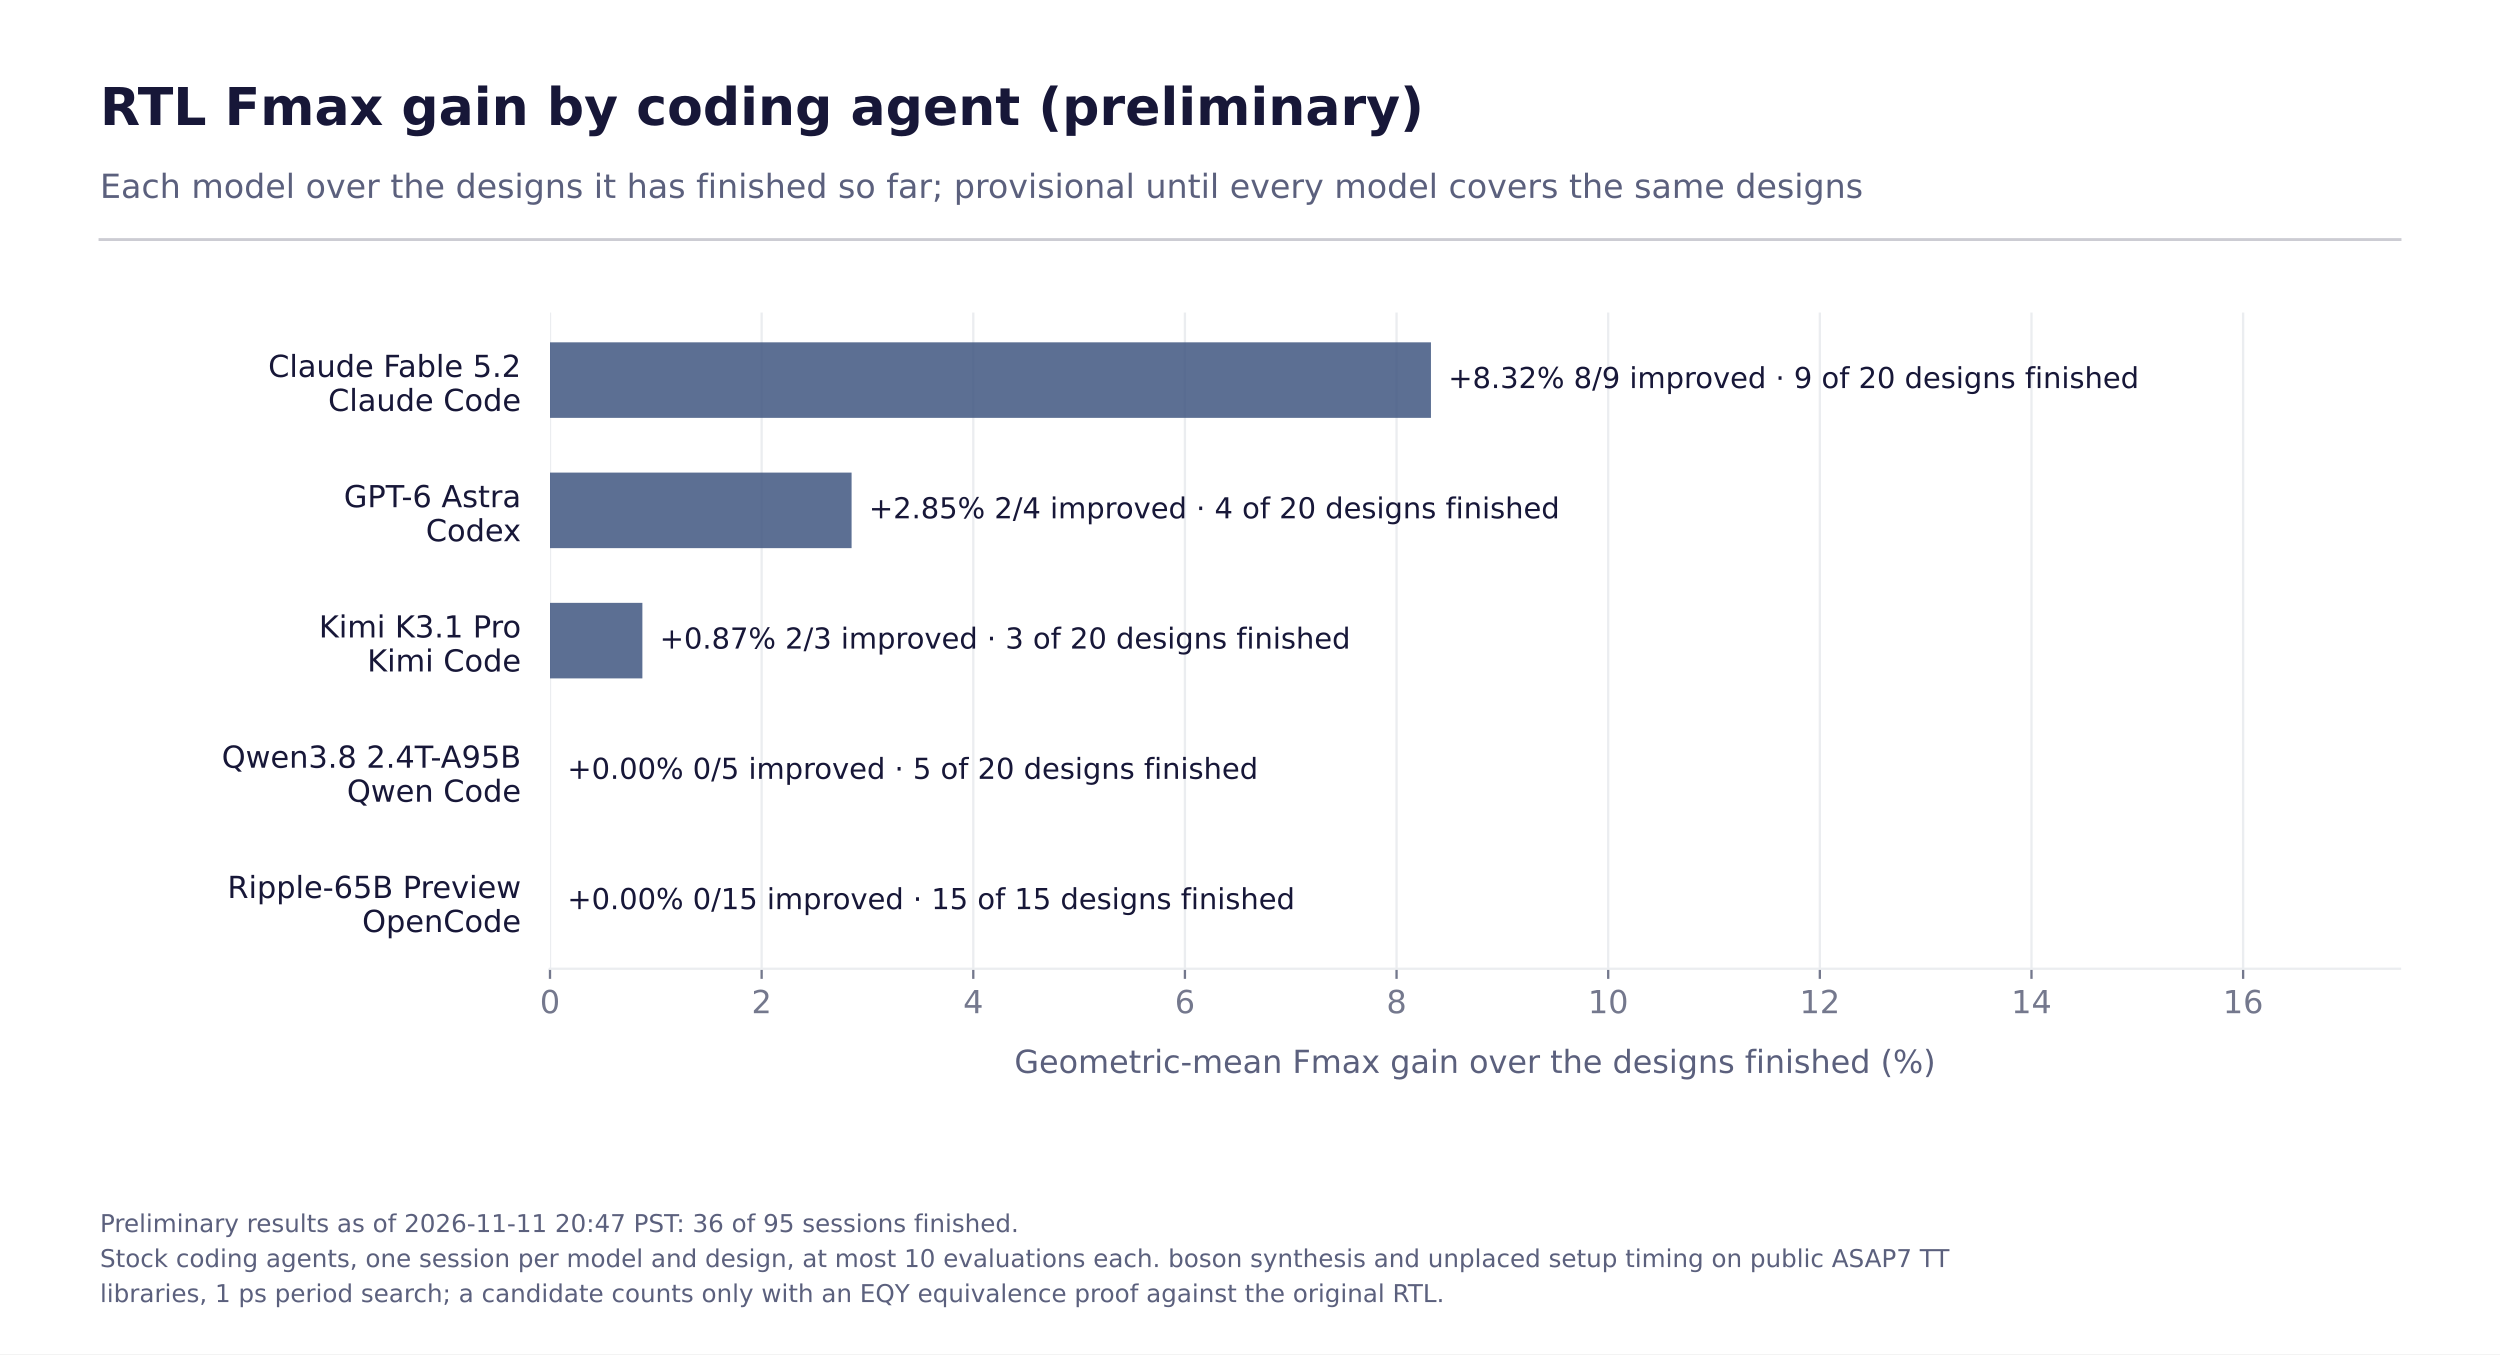
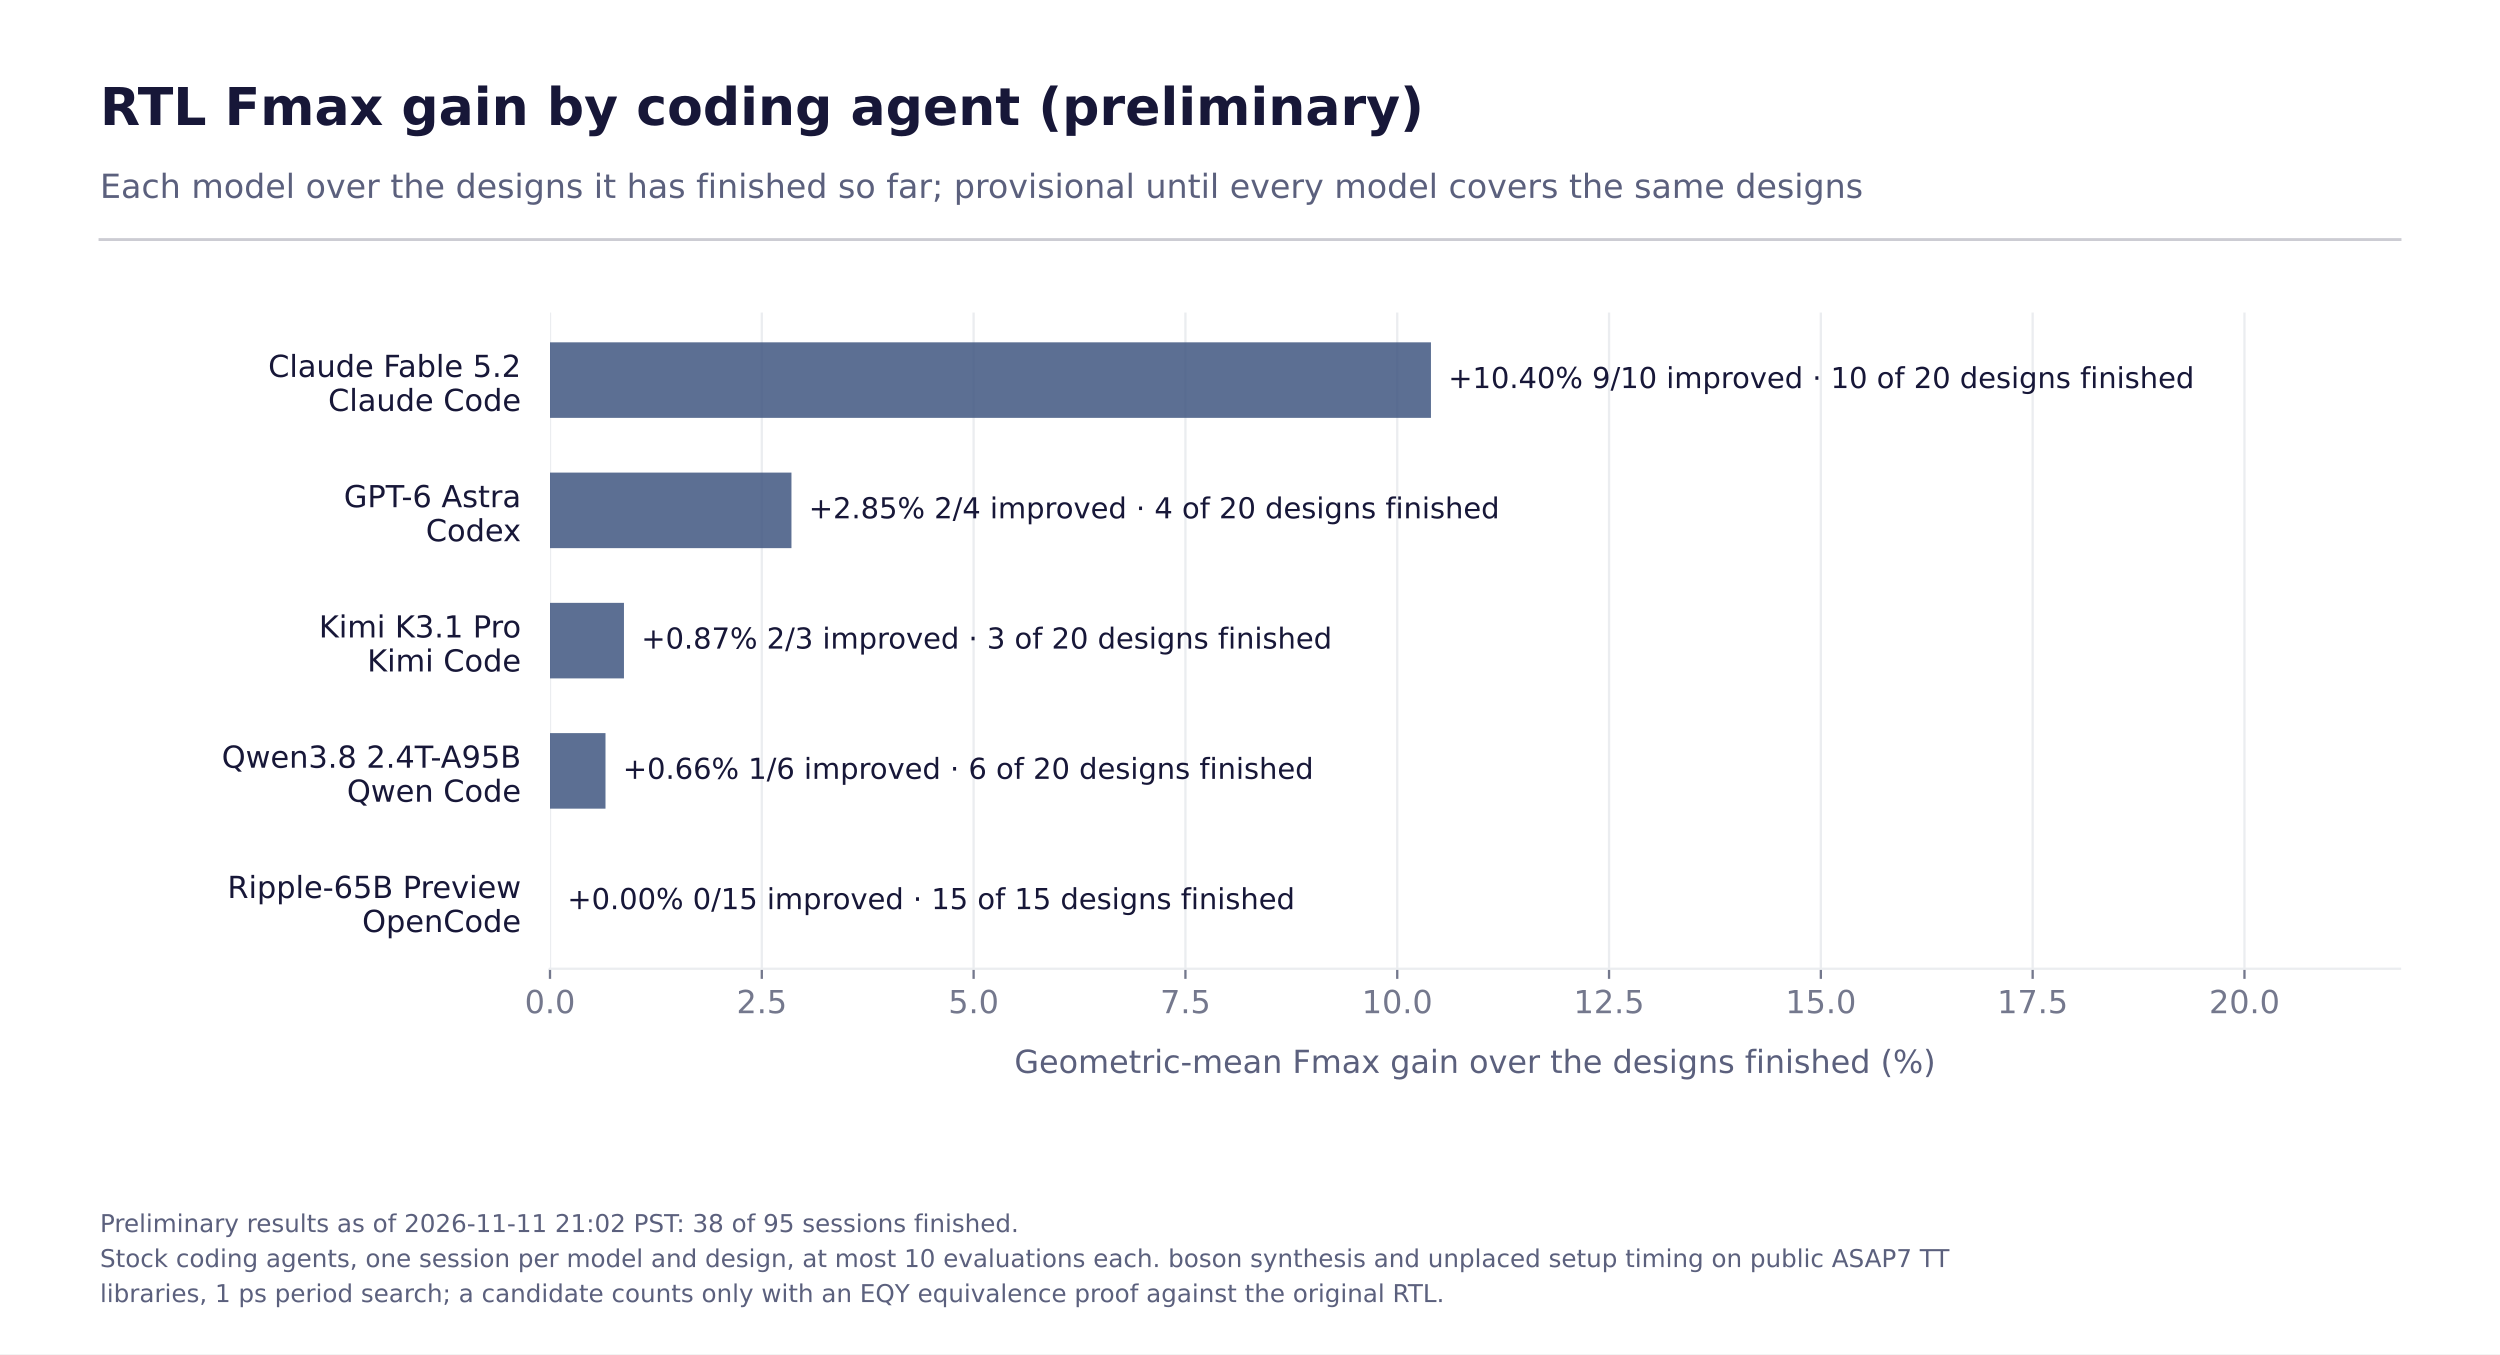
<svg xmlns="http://www.w3.org/2000/svg" xmlns:xlink="http://www.w3.org/1999/xlink" width="864pt" height="468pt" viewBox="0 0 864 468" version="1.1">
  <defs>
    <style type="text/css">*{stroke-linejoin: round; stroke-linecap: butt}</style>
  </defs>
  <g id="figure_1">
    <g id="patch_1">
      <path d="M 0 468  L 864 468  L 864 0  L 0 0  z " style="fill: #ffffff" />
    </g>
    <g id="axes_1">
      <g id="patch_2">
        <path d="M 190.08 334.8  L 829.44 334.8  L 829.44 108  L 190.08 108  z " style="fill: #ffffff" />
      </g>
      <g id="matplotlib.axis_1">
        <g id="xtick_1">
          <g id="line2d_1">
            <path d="M 190.08 334.8  L 190.08 108  " clip-path="url(#p4ebb32de9a)" style="fill: none; stroke: #ebedf0; stroke-width: 0.8; stroke-linecap: square" />
          </g>
          <g id="line2d_2">
            <defs>
              <path id="m93d353a957" d="M 0 0  L 0 3.5  " style="stroke: #74788d; stroke-width: 0.8" />
            </defs>
            <g>
              <use xlink:href="#m93d353a957" x="190.08" y="334.8" style="fill: #74788d; stroke: #74788d; stroke-width: 0.8" />
            </g>
          </g>
          <g id="text_1">
-             <text style="fill: #74788d; font: 11px 'DejaVu Sans'; text-anchor: middle" x="190.08" y="350.158" transform="rotate(-0 190.08 350.1583)">0</text>
+             <text style="fill: #74788d; font: 11px 'DejaVu Sans'; text-anchor: middle" x="190.08" y="350.158" transform="rotate(-0 190.08 350.1583)">0.0</text>
          </g>
        </g>
        <g id="xtick_2">
          <g id="line2d_3">
-             <path d="M 263.223 334.8  L 263.223 108  " clip-path="url(#p4ebb32de9a)" style="fill: none; stroke: #ebedf0; stroke-width: 0.8; stroke-linecap: square" />
+             <path d="M 263.281 334.8  L 263.281 108  " clip-path="url(#p4ebb32de9a)" style="fill: none; stroke: #ebedf0; stroke-width: 0.8; stroke-linecap: square" />
          </g>
          <g id="line2d_4">
            <g>
-               <use xlink:href="#m93d353a957" x="263.223" y="334.8" style="fill: #74788d; stroke: #74788d; stroke-width: 0.8" />
+               <use xlink:href="#m93d353a957" x="263.281" y="334.8" style="fill: #74788d; stroke: #74788d; stroke-width: 0.8" />
            </g>
          </g>
          <g id="text_2">
-             <text style="fill: #74788d; font: 11px 'DejaVu Sans'; text-anchor: middle" x="263.223" y="350.158" transform="rotate(-0 263.2229 350.1583)">2</text>
+             <text style="fill: #74788d; font: 11px 'DejaVu Sans'; text-anchor: middle" x="263.281" y="350.158" transform="rotate(-0 263.2809 350.1583)">2.5</text>
          </g>
        </g>
        <g id="xtick_3">
          <g id="line2d_5">
-             <path d="M 336.366 334.8  L 336.366 108  " clip-path="url(#p4ebb32de9a)" style="fill: none; stroke: #ebedf0; stroke-width: 0.8; stroke-linecap: square" />
+             <path d="M 336.482 334.8  L 336.482 108  " clip-path="url(#p4ebb32de9a)" style="fill: none; stroke: #ebedf0; stroke-width: 0.8; stroke-linecap: square" />
          </g>
          <g id="line2d_6">
            <g>
-               <use xlink:href="#m93d353a957" x="336.366" y="334.8" style="fill: #74788d; stroke: #74788d; stroke-width: 0.8" />
+               <use xlink:href="#m93d353a957" x="336.482" y="334.8" style="fill: #74788d; stroke: #74788d; stroke-width: 0.8" />
            </g>
          </g>
          <g id="text_3">
-             <text style="fill: #74788d; font: 11px 'DejaVu Sans'; text-anchor: middle" x="336.366" y="350.158" transform="rotate(-0 336.3657 350.1583)">4</text>
+             <text style="fill: #74788d; font: 11px 'DejaVu Sans'; text-anchor: middle" x="336.482" y="350.158" transform="rotate(-0 336.4818 350.1583)">5.0</text>
          </g>
        </g>
        <g id="xtick_4">
          <g id="line2d_7">
-             <path d="M 409.509 334.8  L 409.509 108  " clip-path="url(#p4ebb32de9a)" style="fill: none; stroke: #ebedf0; stroke-width: 0.8; stroke-linecap: square" />
+             <path d="M 409.683 334.8  L 409.683 108  " clip-path="url(#p4ebb32de9a)" style="fill: none; stroke: #ebedf0; stroke-width: 0.8; stroke-linecap: square" />
          </g>
          <g id="line2d_8">
            <g>
-               <use xlink:href="#m93d353a957" x="409.509" y="334.8" style="fill: #74788d; stroke: #74788d; stroke-width: 0.8" />
+               <use xlink:href="#m93d353a957" x="409.683" y="334.8" style="fill: #74788d; stroke: #74788d; stroke-width: 0.8" />
            </g>
          </g>
          <g id="text_4">
-             <text style="fill: #74788d; font: 11px 'DejaVu Sans'; text-anchor: middle" x="409.509" y="350.158" transform="rotate(-0 409.5086 350.1583)">6</text>
+             <text style="fill: #74788d; font: 11px 'DejaVu Sans'; text-anchor: middle" x="409.683" y="350.158" transform="rotate(-0 409.6827 350.1583)">7.5</text>
          </g>
        </g>
        <g id="xtick_5">
          <g id="line2d_9">
-             <path d="M 482.651 334.8  L 482.651 108  " clip-path="url(#p4ebb32de9a)" style="fill: none; stroke: #ebedf0; stroke-width: 0.8; stroke-linecap: square" />
+             <path d="M 482.884 334.8  L 482.884 108  " clip-path="url(#p4ebb32de9a)" style="fill: none; stroke: #ebedf0; stroke-width: 0.8; stroke-linecap: square" />
          </g>
          <g id="line2d_10">
            <g>
-               <use xlink:href="#m93d353a957" x="482.651" y="334.8" style="fill: #74788d; stroke: #74788d; stroke-width: 0.8" />
+               <use xlink:href="#m93d353a957" x="482.884" y="334.8" style="fill: #74788d; stroke: #74788d; stroke-width: 0.8" />
            </g>
          </g>
          <g id="text_5">
-             <text style="fill: #74788d; font: 11px 'DejaVu Sans'; text-anchor: middle" x="482.651" y="350.158" transform="rotate(-0 482.6514 350.1583)">8</text>
+             <text style="fill: #74788d; font: 11px 'DejaVu Sans'; text-anchor: middle" x="482.884" y="350.158" transform="rotate(-0 482.8836 350.1583)">10.0</text>
          </g>
        </g>
        <g id="xtick_6">
          <g id="line2d_11">
-             <path d="M 555.794 334.8  L 555.794 108  " clip-path="url(#p4ebb32de9a)" style="fill: none; stroke: #ebedf0; stroke-width: 0.8; stroke-linecap: square" />
+             <path d="M 556.084 334.8  L 556.084 108  " clip-path="url(#p4ebb32de9a)" style="fill: none; stroke: #ebedf0; stroke-width: 0.8; stroke-linecap: square" />
          </g>
          <g id="line2d_12">
            <g>
-               <use xlink:href="#m93d353a957" x="555.794" y="334.8" style="fill: #74788d; stroke: #74788d; stroke-width: 0.8" />
+               <use xlink:href="#m93d353a957" x="556.084" y="334.8" style="fill: #74788d; stroke: #74788d; stroke-width: 0.8" />
            </g>
          </g>
          <g id="text_6">
-             <text style="fill: #74788d; font: 11px 'DejaVu Sans'; text-anchor: middle" x="555.794" y="350.158" transform="rotate(-0 555.7943 350.1583)">10</text>
+             <text style="fill: #74788d; font: 11px 'DejaVu Sans'; text-anchor: middle" x="556.084" y="350.158" transform="rotate(-0 556.0845 350.1583)">12.5</text>
          </g>
        </g>
        <g id="xtick_7">
          <g id="line2d_13">
-             <path d="M 628.937 334.8  L 628.937 108  " clip-path="url(#p4ebb32de9a)" style="fill: none; stroke: #ebedf0; stroke-width: 0.8; stroke-linecap: square" />
+             <path d="M 629.285 334.8  L 629.285 108  " clip-path="url(#p4ebb32de9a)" style="fill: none; stroke: #ebedf0; stroke-width: 0.8; stroke-linecap: square" />
          </g>
          <g id="line2d_14">
            <g>
-               <use xlink:href="#m93d353a957" x="628.937" y="334.8" style="fill: #74788d; stroke: #74788d; stroke-width: 0.8" />
+               <use xlink:href="#m93d353a957" x="629.285" y="334.8" style="fill: #74788d; stroke: #74788d; stroke-width: 0.8" />
            </g>
          </g>
          <g id="text_7">
-             <text style="fill: #74788d; font: 11px 'DejaVu Sans'; text-anchor: middle" x="628.937" y="350.158" transform="rotate(-0 628.9371 350.1583)">12</text>
+             <text style="fill: #74788d; font: 11px 'DejaVu Sans'; text-anchor: middle" x="629.285" y="350.158" transform="rotate(-0 629.2853 350.1583)">15.0</text>
          </g>
        </g>
        <g id="xtick_8">
          <g id="line2d_15">
-             <path d="M 702.08 334.8  L 702.08 108  " clip-path="url(#p4ebb32de9a)" style="fill: none; stroke: #ebedf0; stroke-width: 0.8; stroke-linecap: square" />
+             <path d="M 702.486 334.8  L 702.486 108  " clip-path="url(#p4ebb32de9a)" style="fill: none; stroke: #ebedf0; stroke-width: 0.8; stroke-linecap: square" />
          </g>
          <g id="line2d_16">
            <g>
-               <use xlink:href="#m93d353a957" x="702.08" y="334.8" style="fill: #74788d; stroke: #74788d; stroke-width: 0.8" />
+               <use xlink:href="#m93d353a957" x="702.486" y="334.8" style="fill: #74788d; stroke: #74788d; stroke-width: 0.8" />
            </g>
          </g>
          <g id="text_8">
-             <text style="fill: #74788d; font: 11px 'DejaVu Sans'; text-anchor: middle" x="702.08" y="350.158" transform="rotate(-0 702.08 350.1583)">14</text>
+             <text style="fill: #74788d; font: 11px 'DejaVu Sans'; text-anchor: middle" x="702.486" y="350.158" transform="rotate(-0 702.4862 350.1583)">17.5</text>
          </g>
        </g>
        <g id="xtick_9">
          <g id="line2d_17">
-             <path d="M 775.223 334.8  L 775.223 108  " clip-path="url(#p4ebb32de9a)" style="fill: none; stroke: #ebedf0; stroke-width: 0.8; stroke-linecap: square" />
+             <path d="M 775.687 334.8  L 775.687 108  " clip-path="url(#p4ebb32de9a)" style="fill: none; stroke: #ebedf0; stroke-width: 0.8; stroke-linecap: square" />
          </g>
          <g id="line2d_18">
            <g>
-               <use xlink:href="#m93d353a957" x="775.223" y="334.8" style="fill: #74788d; stroke: #74788d; stroke-width: 0.8" />
+               <use xlink:href="#m93d353a957" x="775.687" y="334.8" style="fill: #74788d; stroke: #74788d; stroke-width: 0.8" />
            </g>
          </g>
          <g id="text_9">
-             <text style="fill: #74788d; font: 11px 'DejaVu Sans'; text-anchor: middle" x="775.223" y="350.158" transform="rotate(-0 775.2229 350.1583)">16</text>
+             <text style="fill: #74788d; font: 11px 'DejaVu Sans'; text-anchor: middle" x="775.687" y="350.158" transform="rotate(-0 775.6871 350.1583)">20.0</text>
          </g>
        </g>
        <g id="text_10">
          <text style="fill: #5b607d; font: 11px 'DejaVu Sans'; text-anchor: middle" x="509.76" y="370.804" transform="rotate(-0 509.76 370.8042)">Geometric-mean Fmax gain over the designs finished (%)</text>
        </g>
      </g>
      <g id="matplotlib.axis_2">
        <g id="ytick_1">
          <g id="line2d_19" />
          <g id="text_11">
            <text style="fill: #171738; font: 10.5px 'DejaVu Sans'" transform="translate(92.68391 130.2724)">Claude Fable 5.2</text>
            <text style="fill: #171738; font: 10.5px 'DejaVu Sans'" transform="translate(113.3952 142.0301)">Claude Code</text>
          </g>
        </g>
        <g id="ytick_2">
          <g id="line2d_20" />
          <g id="text_12">
            <text style="fill: #171738; font: 10.5px 'DejaVu Sans'" transform="translate(118.8322 175.2903)">GPT-6 Astra</text>
            <text style="fill: #171738; font: 10.5px 'DejaVu Sans'" transform="translate(147.1658 187.048)">Codex</text>
          </g>
        </g>
        <g id="ytick_3">
          <g id="line2d_21" />
          <g id="text_13">
            <text style="fill: #171738; font: 10.5px 'DejaVu Sans'" transform="translate(110.2222 220.3082)">Kimi K3.1 Pro</text>
            <text style="fill: #171738; font: 10.5px 'DejaVu Sans'" transform="translate(126.9123 232.0659)">Kimi Code</text>
          </g>
        </g>
        <g id="ytick_4">
          <g id="line2d_22" />
          <g id="text_14">
            <text style="fill: #171738; font: 10.5px 'DejaVu Sans'" transform="translate(76.62383 265.326)">Qwen3.8 2.4T-A95B</text>
            <text style="fill: #171738; font: 10.5px 'DejaVu Sans'" transform="translate(119.892 277.0837)">Qwen Code</text>
          </g>
        </g>
        <g id="ytick_5">
          <g id="line2d_23" />
          <g id="text_15">
            <text style="fill: #171738; font: 10.5px 'DejaVu Sans'" transform="translate(78.59914 310.3439)">Ripple-65B Preview</text>
            <text style="fill: #171738; font: 10.5px 'DejaVu Sans'" transform="translate(125.1502 322.1016)">OpenCode</text>
          </g>
        </g>
      </g>
      <g id="patch_3">
        <path d="M 190.08 118.309  L 494.537 118.309  L 494.537 144.419  L 190.08 144.419  z " clip-path="url(#p4ebb32de9a)" style="fill: #3f5680; opacity: 0.85" />
      </g>
      <g id="patch_4">
-         <path d="M 190.08 163.327  L 294.309 163.327  L 294.309 189.437  L 190.08 189.437  z " clip-path="url(#p4ebb32de9a)" style="fill: #3f5680; opacity: 0.85" />
+         <path d="M 190.08 163.327  L 273.529 163.327  L 273.529 189.437  L 190.08 189.437  z " clip-path="url(#p4ebb32de9a)" style="fill: #3f5680; opacity: 0.85" />
      </g>
      <g id="patch_5">
-         <path d="M 190.08 208.345  L 222.007 208.345  L 222.007 234.455  L 190.08 234.455  z " clip-path="url(#p4ebb32de9a)" style="fill: #3f5680; opacity: 0.85" />
+         <path d="M 190.08 208.345  L 215.642 208.345  L 215.642 234.455  L 190.08 234.455  z " clip-path="url(#p4ebb32de9a)" style="fill: #3f5680; opacity: 0.85" />
      </g>
      <g id="patch_6">
-         <path d="M 190.08 253.363  L 190.08 253.363  L 190.08 279.473  L 190.08 279.473  z " clip-path="url(#p4ebb32de9a)" style="fill: #3f5680; opacity: 0.85" />
+         <path d="M 190.08 253.363  L 209.259 253.363  L 209.259 279.473  L 190.08 279.473  z " clip-path="url(#p4ebb32de9a)" style="fill: #3f5680; opacity: 0.85" />
      </g>
      <g id="patch_7">
        <path d="M 190.08 298.381  L 190.08 298.381  L 190.08 324.491  L 190.08 324.491  z " clip-path="url(#p4ebb32de9a)" style="fill: #3f5680; opacity: 0.85" />
      </g>
      <g id="patch_8">
        <path d="M 190.08 334.8  L 829.44 334.8  " style="fill: none; stroke: #ebedf0; stroke-width: 0.8; stroke-linejoin: miter; stroke-linecap: square" />
      </g>
      <g id="text_16">
-         <text style="fill: #171738; font: 10px 'DejaVu Sans'; text-anchor: start" x="500.537" y="134.124" transform="rotate(-0 500.5371 134.1236)">+8.32%   8/9 improved · 9 of 20 designs finished</text>
+         <text style="fill: #171738; font: 10px 'DejaVu Sans'; text-anchor: start" x="500.537" y="134.124" transform="rotate(-0 500.5371 134.1236)">+10.40%   9/10 improved · 10 of 20 designs finished</text>
      </g>
      <g id="text_17">
-         <text style="fill: #171738; font: 10px 'DejaVu Sans'; text-anchor: start" x="300.309" y="179.142" transform="rotate(-0 300.3086 179.1415)">+2.85%   2/4 improved · 4 of 20 designs finished</text>
+         <text style="fill: #171738; font: 10px 'DejaVu Sans'; text-anchor: start" x="279.529" y="179.142" transform="rotate(-0 279.529 179.1415)">+2.85%   2/4 improved · 4 of 20 designs finished</text>
      </g>
      <g id="text_18">
-         <text style="fill: #171738; font: 10px 'DejaVu Sans'; text-anchor: start" x="228.007" y="224.159" transform="rotate(-0 228.0069 224.1594)">+0.87%   2/3 improved · 3 of 20 designs finished</text>
+         <text style="fill: #171738; font: 10px 'DejaVu Sans'; text-anchor: start" x="221.642" y="224.159" transform="rotate(-0 221.6418 224.1594)">+0.87%   2/3 improved · 3 of 20 designs finished</text>
      </g>
      <g id="text_19">
-         <text style="fill: #171738; font: 10px 'DejaVu Sans'; text-anchor: start" x="196.08" y="269.177" transform="rotate(-0 196.08 269.1772)">+0.00%   0/5 improved · 5 of 20 designs finished</text>
+         <text style="fill: #171738; font: 10px 'DejaVu Sans'; text-anchor: start" x="215.259" y="269.177" transform="rotate(-0 215.2586 269.1772)">+0.66%   1/6 improved · 6 of 20 designs finished</text>
      </g>
      <g id="text_20">
        <text style="fill: #171738; font: 10px 'DejaVu Sans'; text-anchor: start" x="196.08" y="314.195" transform="rotate(-0 196.08 314.1951)">+0.00%   0/15 improved · 15 of 15 designs finished</text>
      </g>
    </g>
    <g id="line2d_24">
      <path d="M 34.56 82.8  L 829.44 82.8  " style="fill: none; stroke: #171738; stroke-opacity: 0.22; stroke-linecap: square" />
    </g>
    <g id="text_21">
      <text style="fill: #171738; font: 700 18px 'DejaVu Sans'; text-anchor: start" x="34.56" y="43.2" transform="rotate(-0 34.56 43.2)">RTL Fmax gain by coding agent (preliminary)</text>
    </g>
    <g id="text_22">
      <text style="fill: #5b607d; font: 11.5px 'DejaVu Sans'; text-anchor: start" x="34.56" y="68.4" transform="rotate(-0 34.56 68.4)">Each model over the designs it has finished so far; provisional until every model covers the same designs</text>
    </g>
    <g id="text_23">
-       <text style="fill: #5b607d; font: 8.5px 'DejaVu Sans'" transform="translate(34.56 425.7968)">Preliminary results as of 2026-11-11 20:47 PST: 36 of 95 sessions finished.</text>
+       <text style="fill: #5b607d; font: 8.5px 'DejaVu Sans'" transform="translate(34.56 425.7968)">Preliminary results as of 2026-11-11 21:02 PST: 38 of 95 sessions finished.</text>
      <text style="fill: #5b607d; font: 8.5px 'DejaVu Sans'" transform="translate(34.56 437.8984)">Stock coding agents, one session per model and design, at most 10 evaluations each. boson synthesis and unplaced setup timing on public ASAP7 TT</text>
      <text style="fill: #5b607d; font: 8.5px 'DejaVu Sans'" transform="translate(34.56 450)">libraries, 1 ps period search; a candidate counts only with an EQY equivalence proof against the original RTL.</text>
    </g>
  </g>
  <defs>
    <clipPath id="p4ebb32de9a">
      <rect x="190.08" y="108" width="639.36" height="226.8" />
    </clipPath>
  </defs>
</svg>
